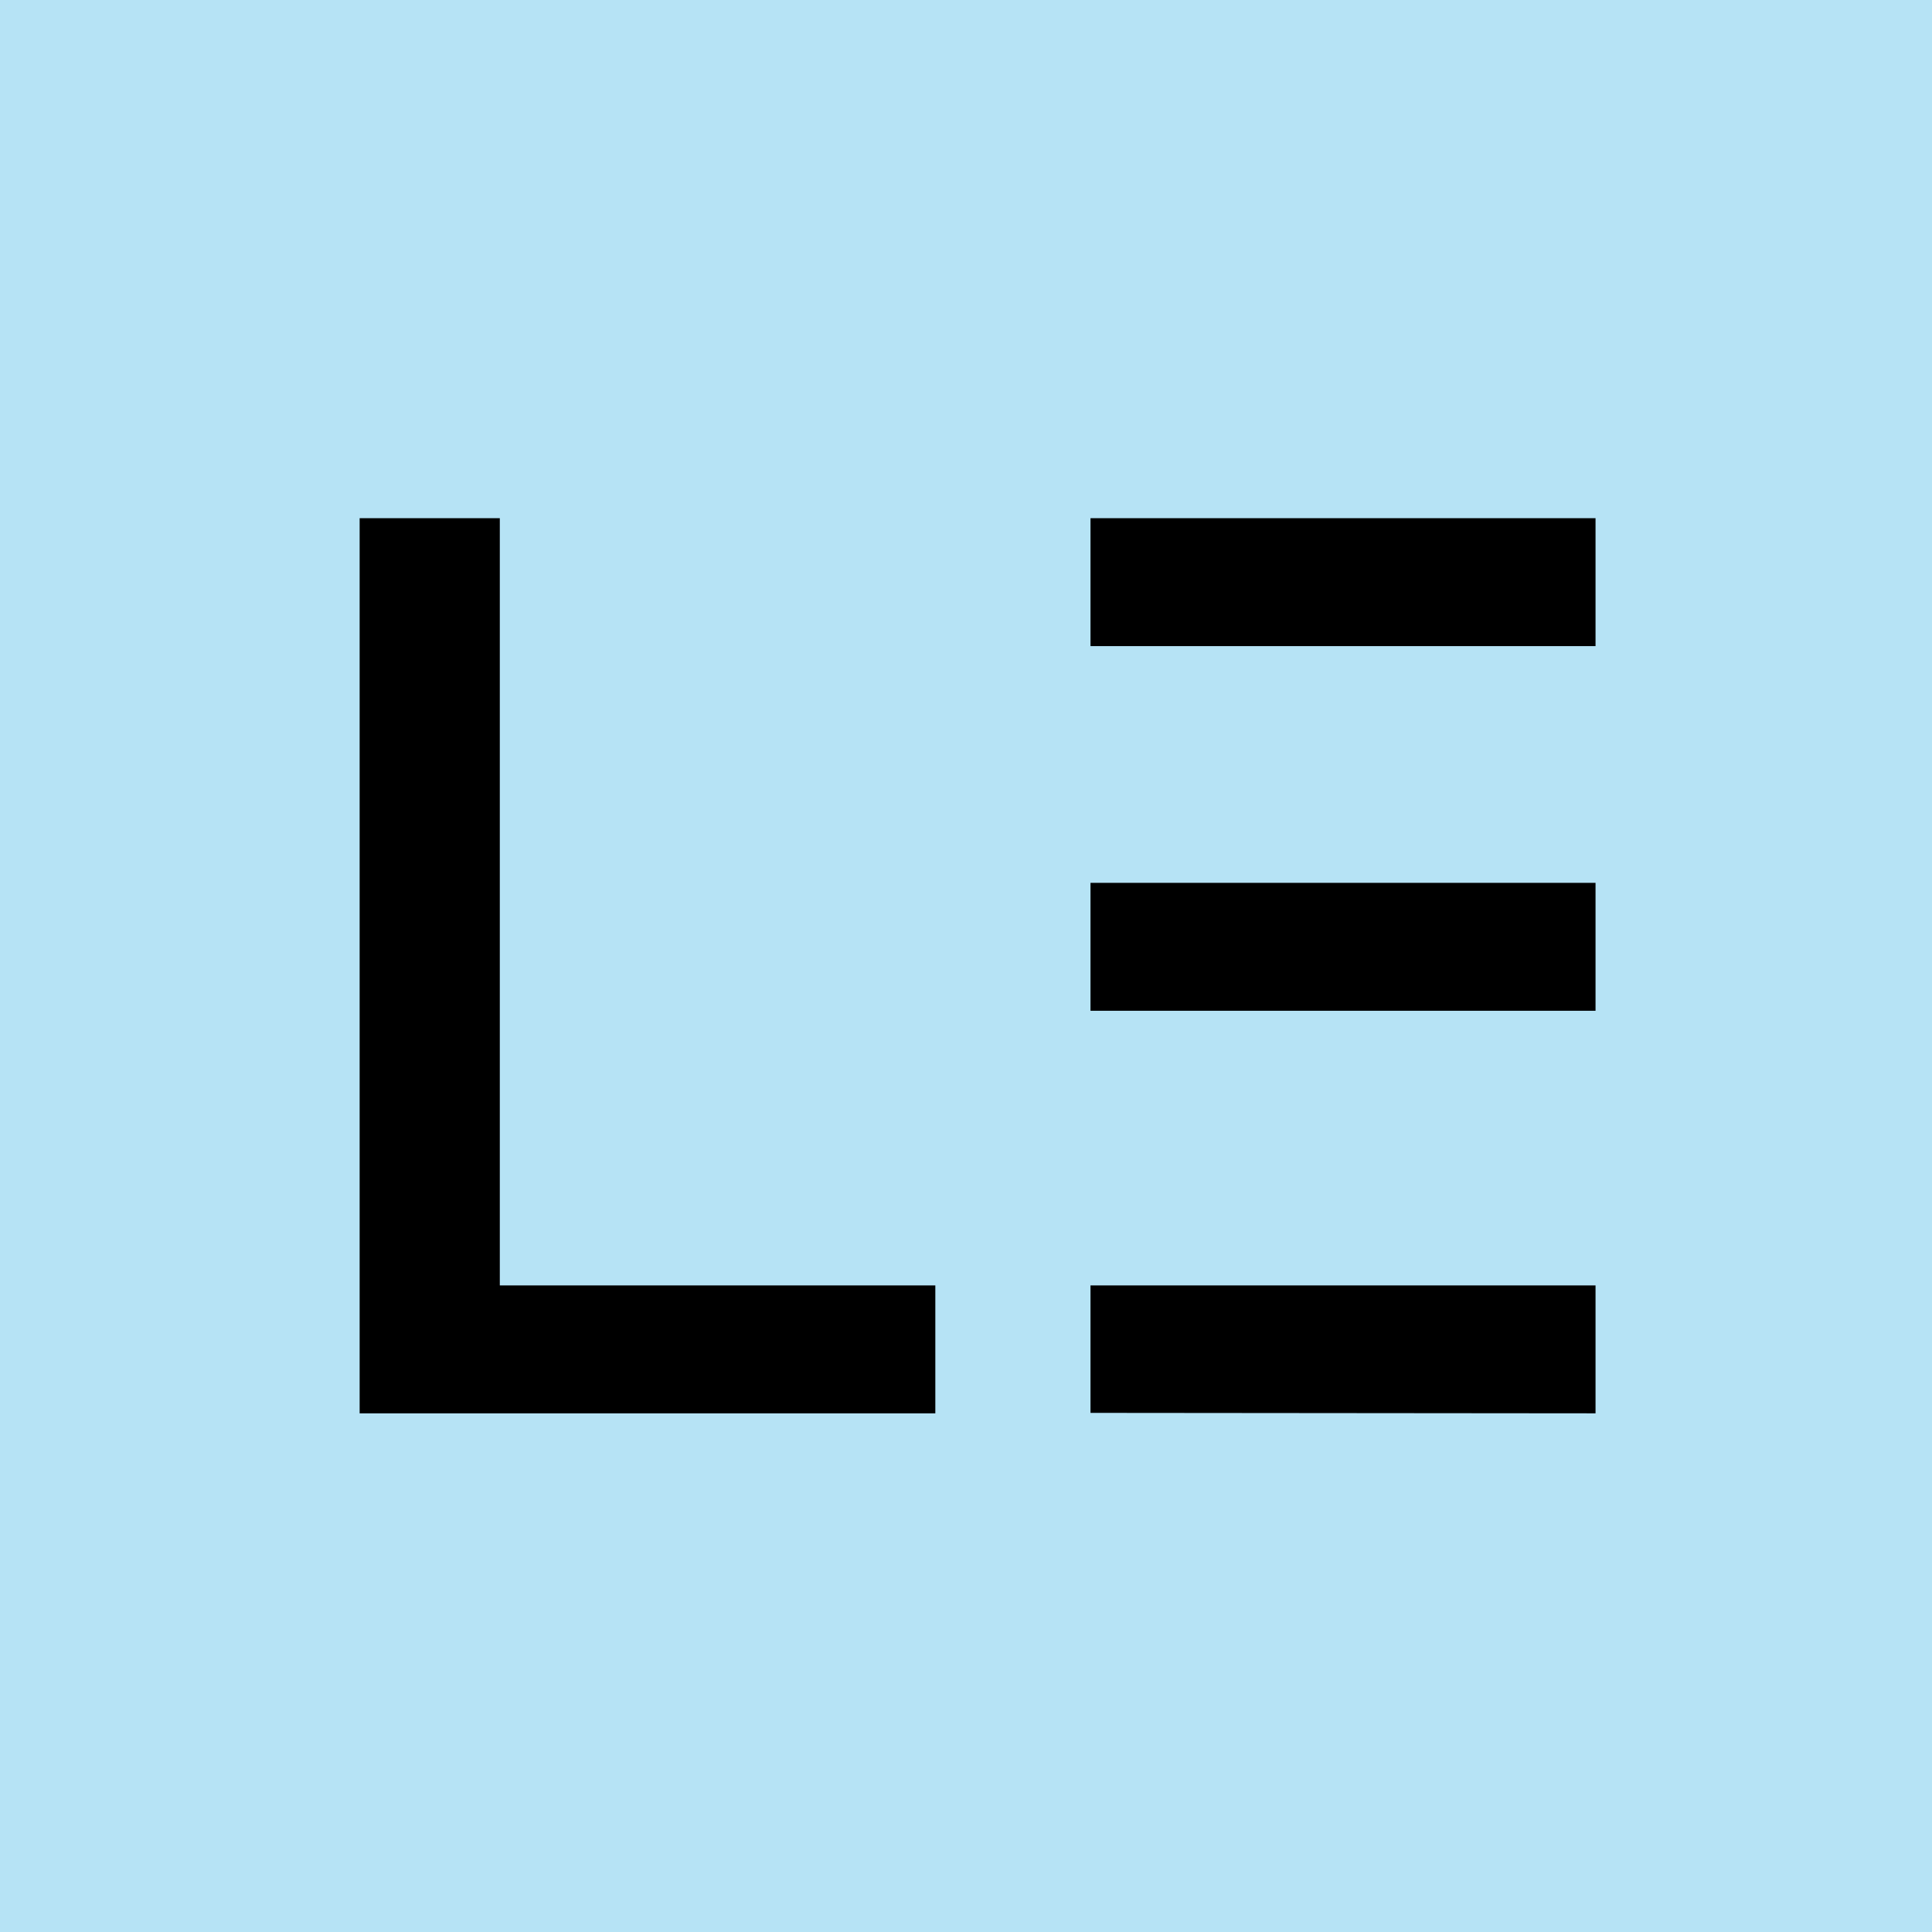
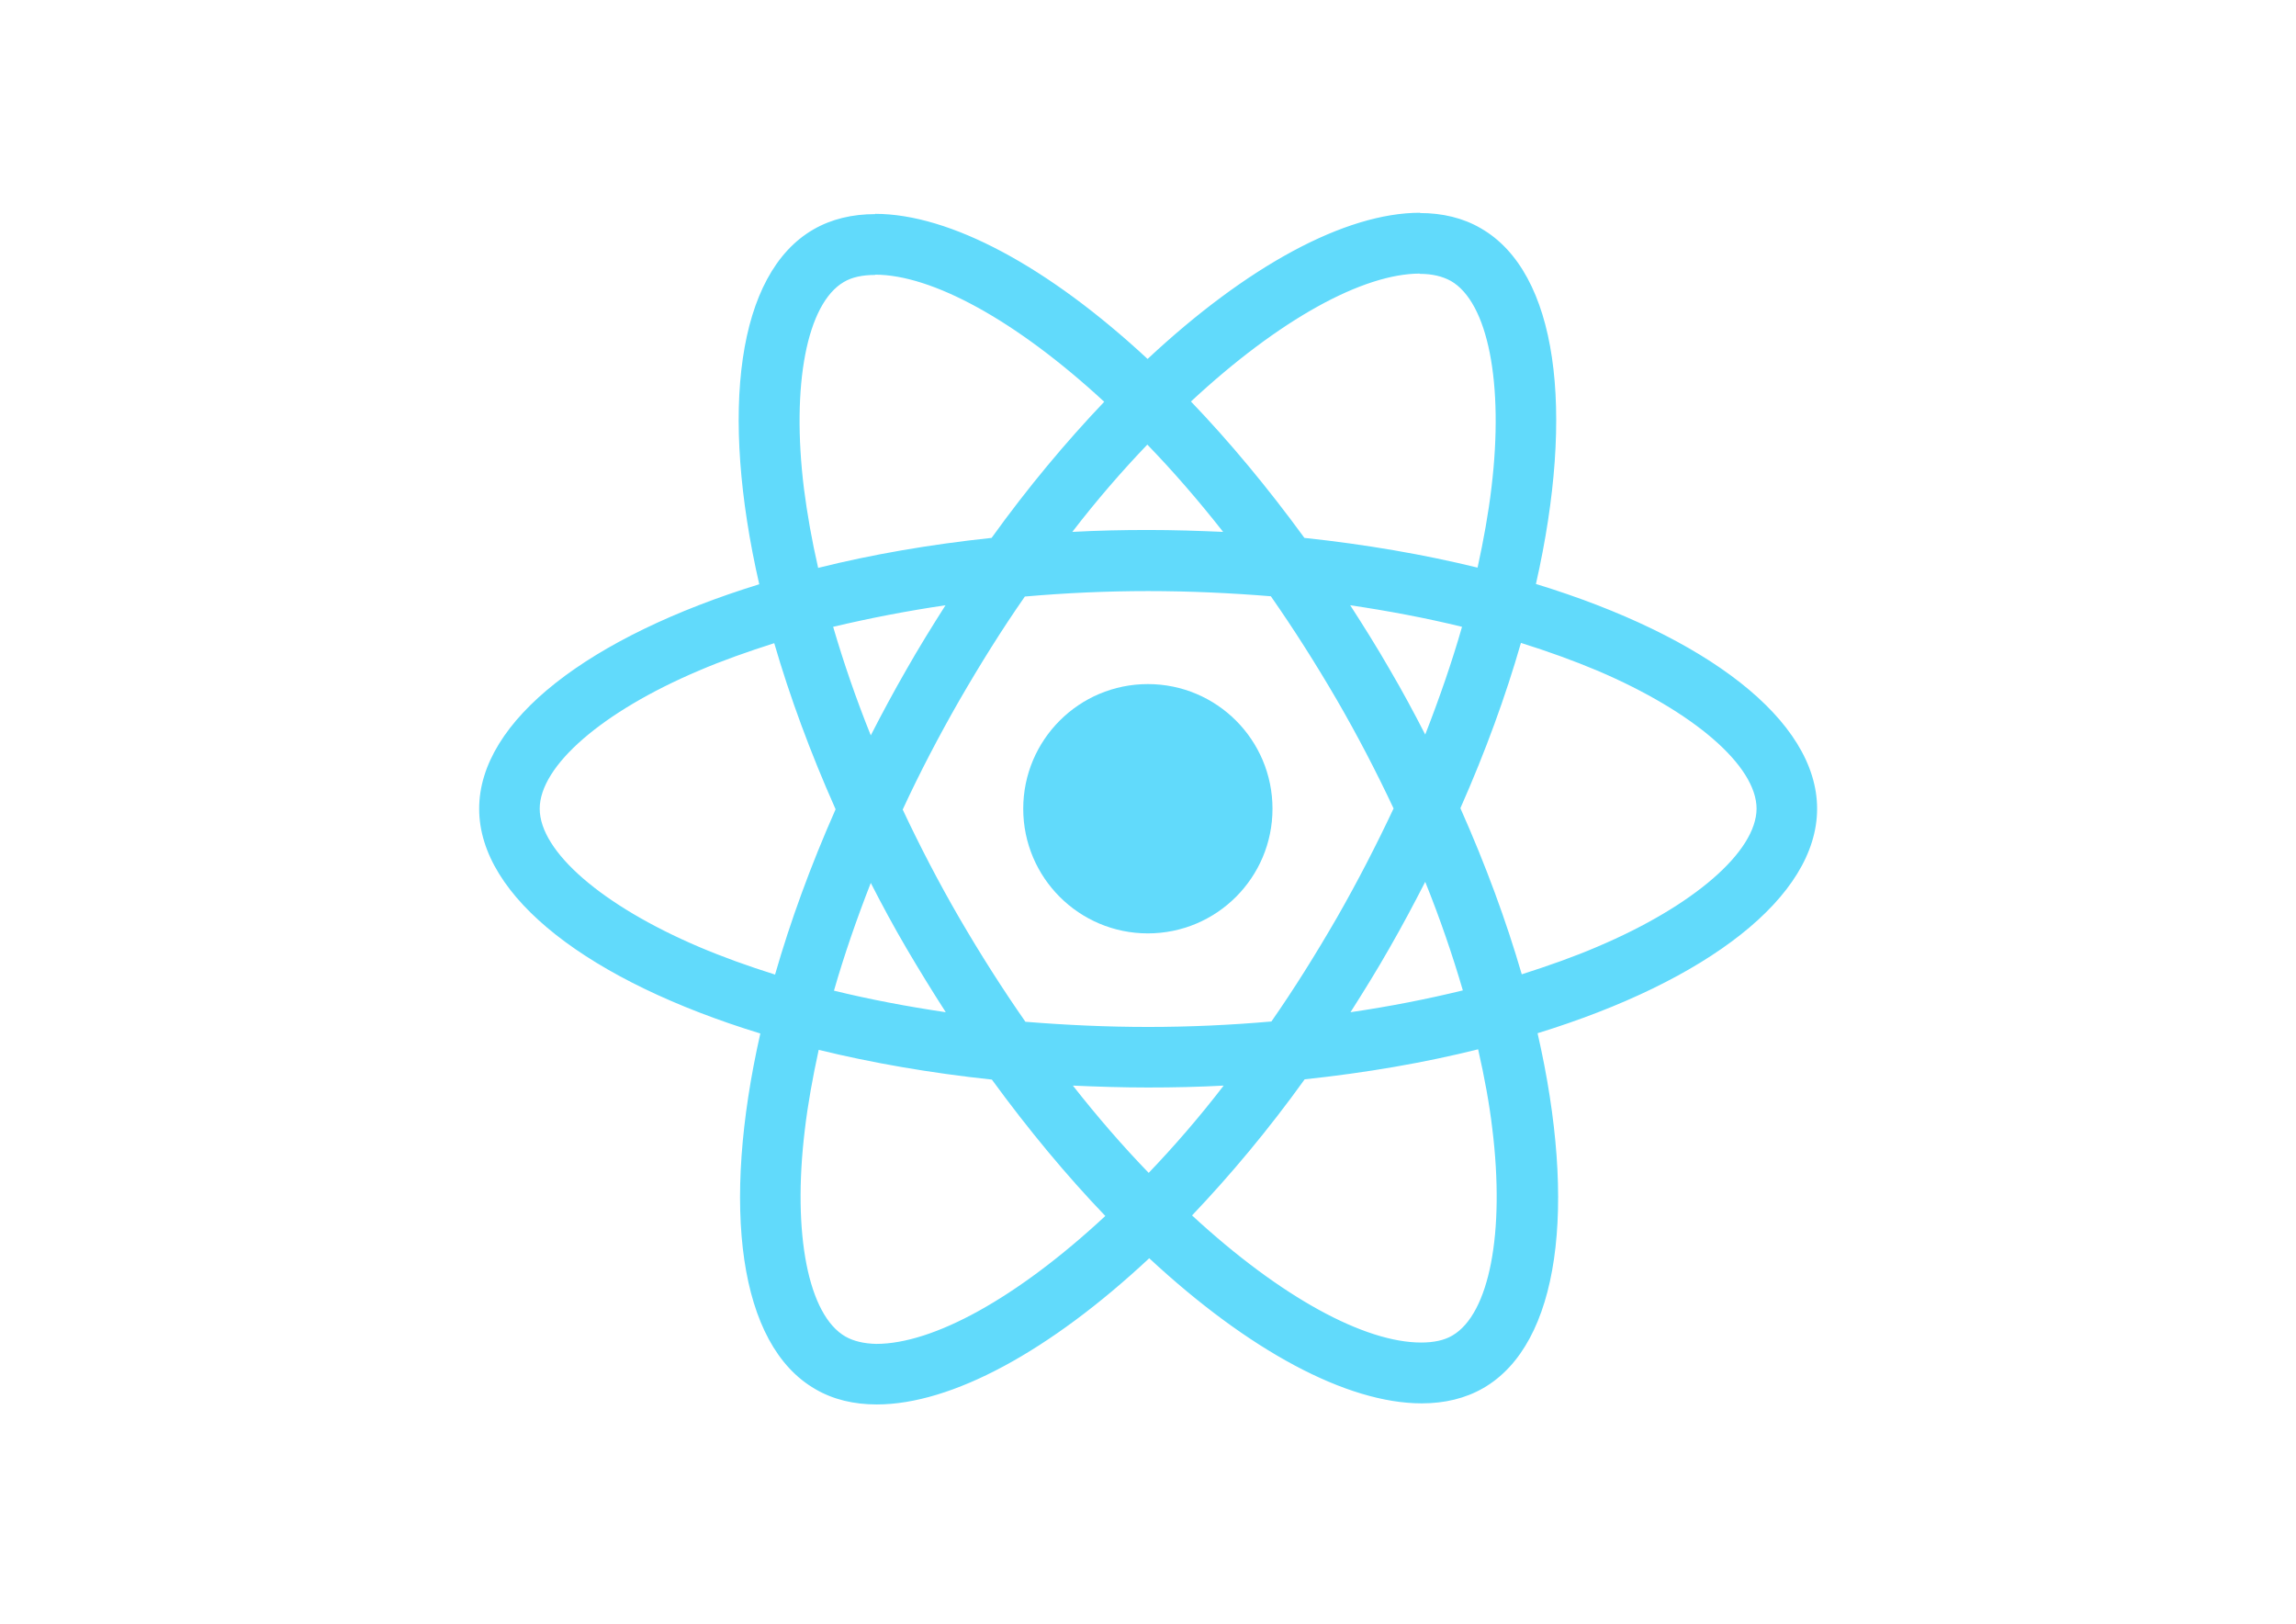
- <svg xmlns="http://www.w3.org/2000/svg" viewBox="0 0 85.04 85.04">
-   <defs>
-     <style>.cls-1{fill:#b6e3f5}</style>
-   </defs>
-   <g id="Layer_2" data-name="Layer 2">
-     <g id="Слой_1" data-name="Слой 1">
-       <path d="M0 0h85.04v85.04H0z" class="cls-1" />
-       <path d="M15.83 62.21v-39.4H22v33.77h19.17v5.63zM48 38.86h22.23v5.63H48zm0 17.72h22.23v5.63L48 62.19zm0-33.77h22.23v5.63H48z" />
-     </g>
+ <svg xmlns="http://www.w3.org/2000/svg" version="1.1" id="Layer_2_1_" x="0px" y="0px" viewBox="0 0 841.9 595.3" enable-background="new 0 0 841.9 595.3" xml:space="preserve">
+   <g>
+     <path fill="#61DAFB" d="M666.3,296.5c0-32.5-40.7-63.3-103.1-82.4c14.4-63.6,8-114.2-20.2-130.4c-6.5-3.8-14.1-5.6-22.4-5.6v22.3   c4.6,0,8.3,0.9,11.4,2.6c13.6,7.8,19.5,37.5,14.9,75.7c-1.1,9.4-2.9,19.3-5.1,29.4c-19.6-4.8-41-8.5-63.5-10.9   c-13.5-18.5-27.5-35.3-41.6-50c32.6-30.3,63.2-46.9,84-46.9l0-22.3c0,0,0,0,0,0c-27.5,0-63.5,19.6-99.9,53.6   c-36.4-33.8-72.4-53.2-99.9-53.2v22.3c20.7,0,51.4,16.5,84,46.6c-14,14.7-28,31.4-41.3,49.9c-22.6,2.4-44,6.1-63.6,11   c-2.3-10-4-19.7-5.2-29c-4.7-38.2,1.1-67.9,14.6-75.8c3-1.8,6.9-2.6,11.5-2.6l0-22.3c0,0,0,0,0,0c-8.4,0-16,1.8-22.6,5.6   c-28.1,16.2-34.4,66.7-19.9,130.1c-62.2,19.2-102.7,49.9-102.7,82.3c0,32.5,40.7,63.3,103.1,82.4c-14.4,63.6-8,114.2,20.2,130.4   c6.5,3.8,14.1,5.6,22.5,5.6c27.5,0,63.5-19.6,99.9-53.6c36.4,33.8,72.4,53.2,99.9,53.2c8.4,0,16-1.8,22.6-5.6   c28.1-16.2,34.4-66.7,19.9-130.1C625.8,359.7,666.3,328.9,666.3,296.5z M536.1,229.8c-3.7,12.9-8.3,26.2-13.5,39.5   c-4.1-8-8.4-16-13.1-24c-4.6-8-9.5-15.8-14.4-23.4C509.3,224,523,226.6,536.1,229.8z M490.3,336.3c-7.8,13.5-15.8,26.3-24.1,38.2   c-14.9,1.3-30,2-45.2,2c-15.1,0-30.2-0.7-45-1.9c-8.3-11.9-16.4-24.6-24.2-38c-7.6-13.1-14.5-26.4-20.8-39.8   c6.2-13.4,13.2-26.8,20.7-39.9c7.8-13.5,15.8-26.3,24.1-38.2c14.9-1.3,30-2,45.2-2c15.1,0,30.2,0.7,45,1.9   c8.3,11.9,16.4,24.6,24.2,38c7.6,13.1,14.5,26.4,20.8,39.8C504.7,309.8,497.8,323.2,490.3,336.3z M522.6,323.3   c5.4,13.4,10,26.8,13.8,39.8c-13.1,3.2-26.9,5.9-41.2,8c4.9-7.7,9.8-15.6,14.4-23.7C514.2,339.4,518.5,331.3,522.6,323.3z    M421.2,430c-9.3-9.6-18.6-20.3-27.8-32c9,0.4,18.2,0.7,27.5,0.7c9.4,0,18.7-0.2,27.8-0.7C439.7,409.7,430.4,420.4,421.2,430z    M346.8,371.1c-14.2-2.1-27.9-4.7-41-7.9c3.7-12.9,8.3-26.2,13.5-39.5c4.1,8,8.4,16,13.1,24C337.1,355.7,341.9,363.5,346.8,371.1z    M420.7,163c9.3,9.6,18.6,20.3,27.8,32c-9-0.4-18.2-0.7-27.5-0.7c-9.4,0-18.7,0.2-27.8,0.7C402.2,183.3,411.5,172.6,420.7,163z    M346.7,221.9c-4.9,7.7-9.8,15.6-14.4,23.7c-4.6,8-8.9,16-13,24c-5.4-13.4-10-26.8-13.8-39.8C318.6,226.7,332.4,224,346.7,221.9z    M256.2,347.1c-35.4-15.1-58.3-34.9-58.3-50.6c0-15.7,22.9-35.6,58.3-50.6c8.6-3.7,18-7,27.7-10.1c5.7,19.6,13.2,40,22.5,60.9   c-9.2,20.8-16.6,41.1-22.2,60.6C274.3,354.2,264.9,350.8,256.2,347.1z M310,490c-13.6-7.8-19.5-37.5-14.9-75.7   c1.1-9.4,2.9-19.3,5.1-29.4c19.6,4.8,41,8.5,63.5,10.9c13.5,18.5,27.5,35.3,41.6,50c-32.6,30.3-63.2,46.9-84,46.9   C316.8,492.6,313,491.7,310,490z M547.2,413.8c4.7,38.2-1.1,67.9-14.6,75.8c-3,1.8-6.9,2.6-11.5,2.6c-20.7,0-51.4-16.5-84-46.6   c14-14.7,28-31.4,41.3-49.9c22.6-2.4,44-6.1,63.6-11C544.3,394.8,546.1,404.5,547.2,413.8z M585.7,347.1c-8.6,3.7-18,7-27.7,10.1   c-5.7-19.6-13.2-40-22.5-60.9c9.2-20.8,16.6-41.1,22.2-60.6c9.9,3.1,19.3,6.5,28.1,10.2c35.4,15.1,58.3,34.9,58.3,50.6   C644,312.2,621.1,332.1,585.7,347.1z" />
+     <polygon fill="#61DAFB" points="320.8,78.4 320.8,78.4 320.8,78.4  " />
+     <circle fill="#61DAFB" cx="420.9" cy="296.5" r="45.7" />
+     <polygon fill="#61DAFB" points="520.5,78.1 520.5,78.1 520.5,78.1  " />
  </g>
</svg>
